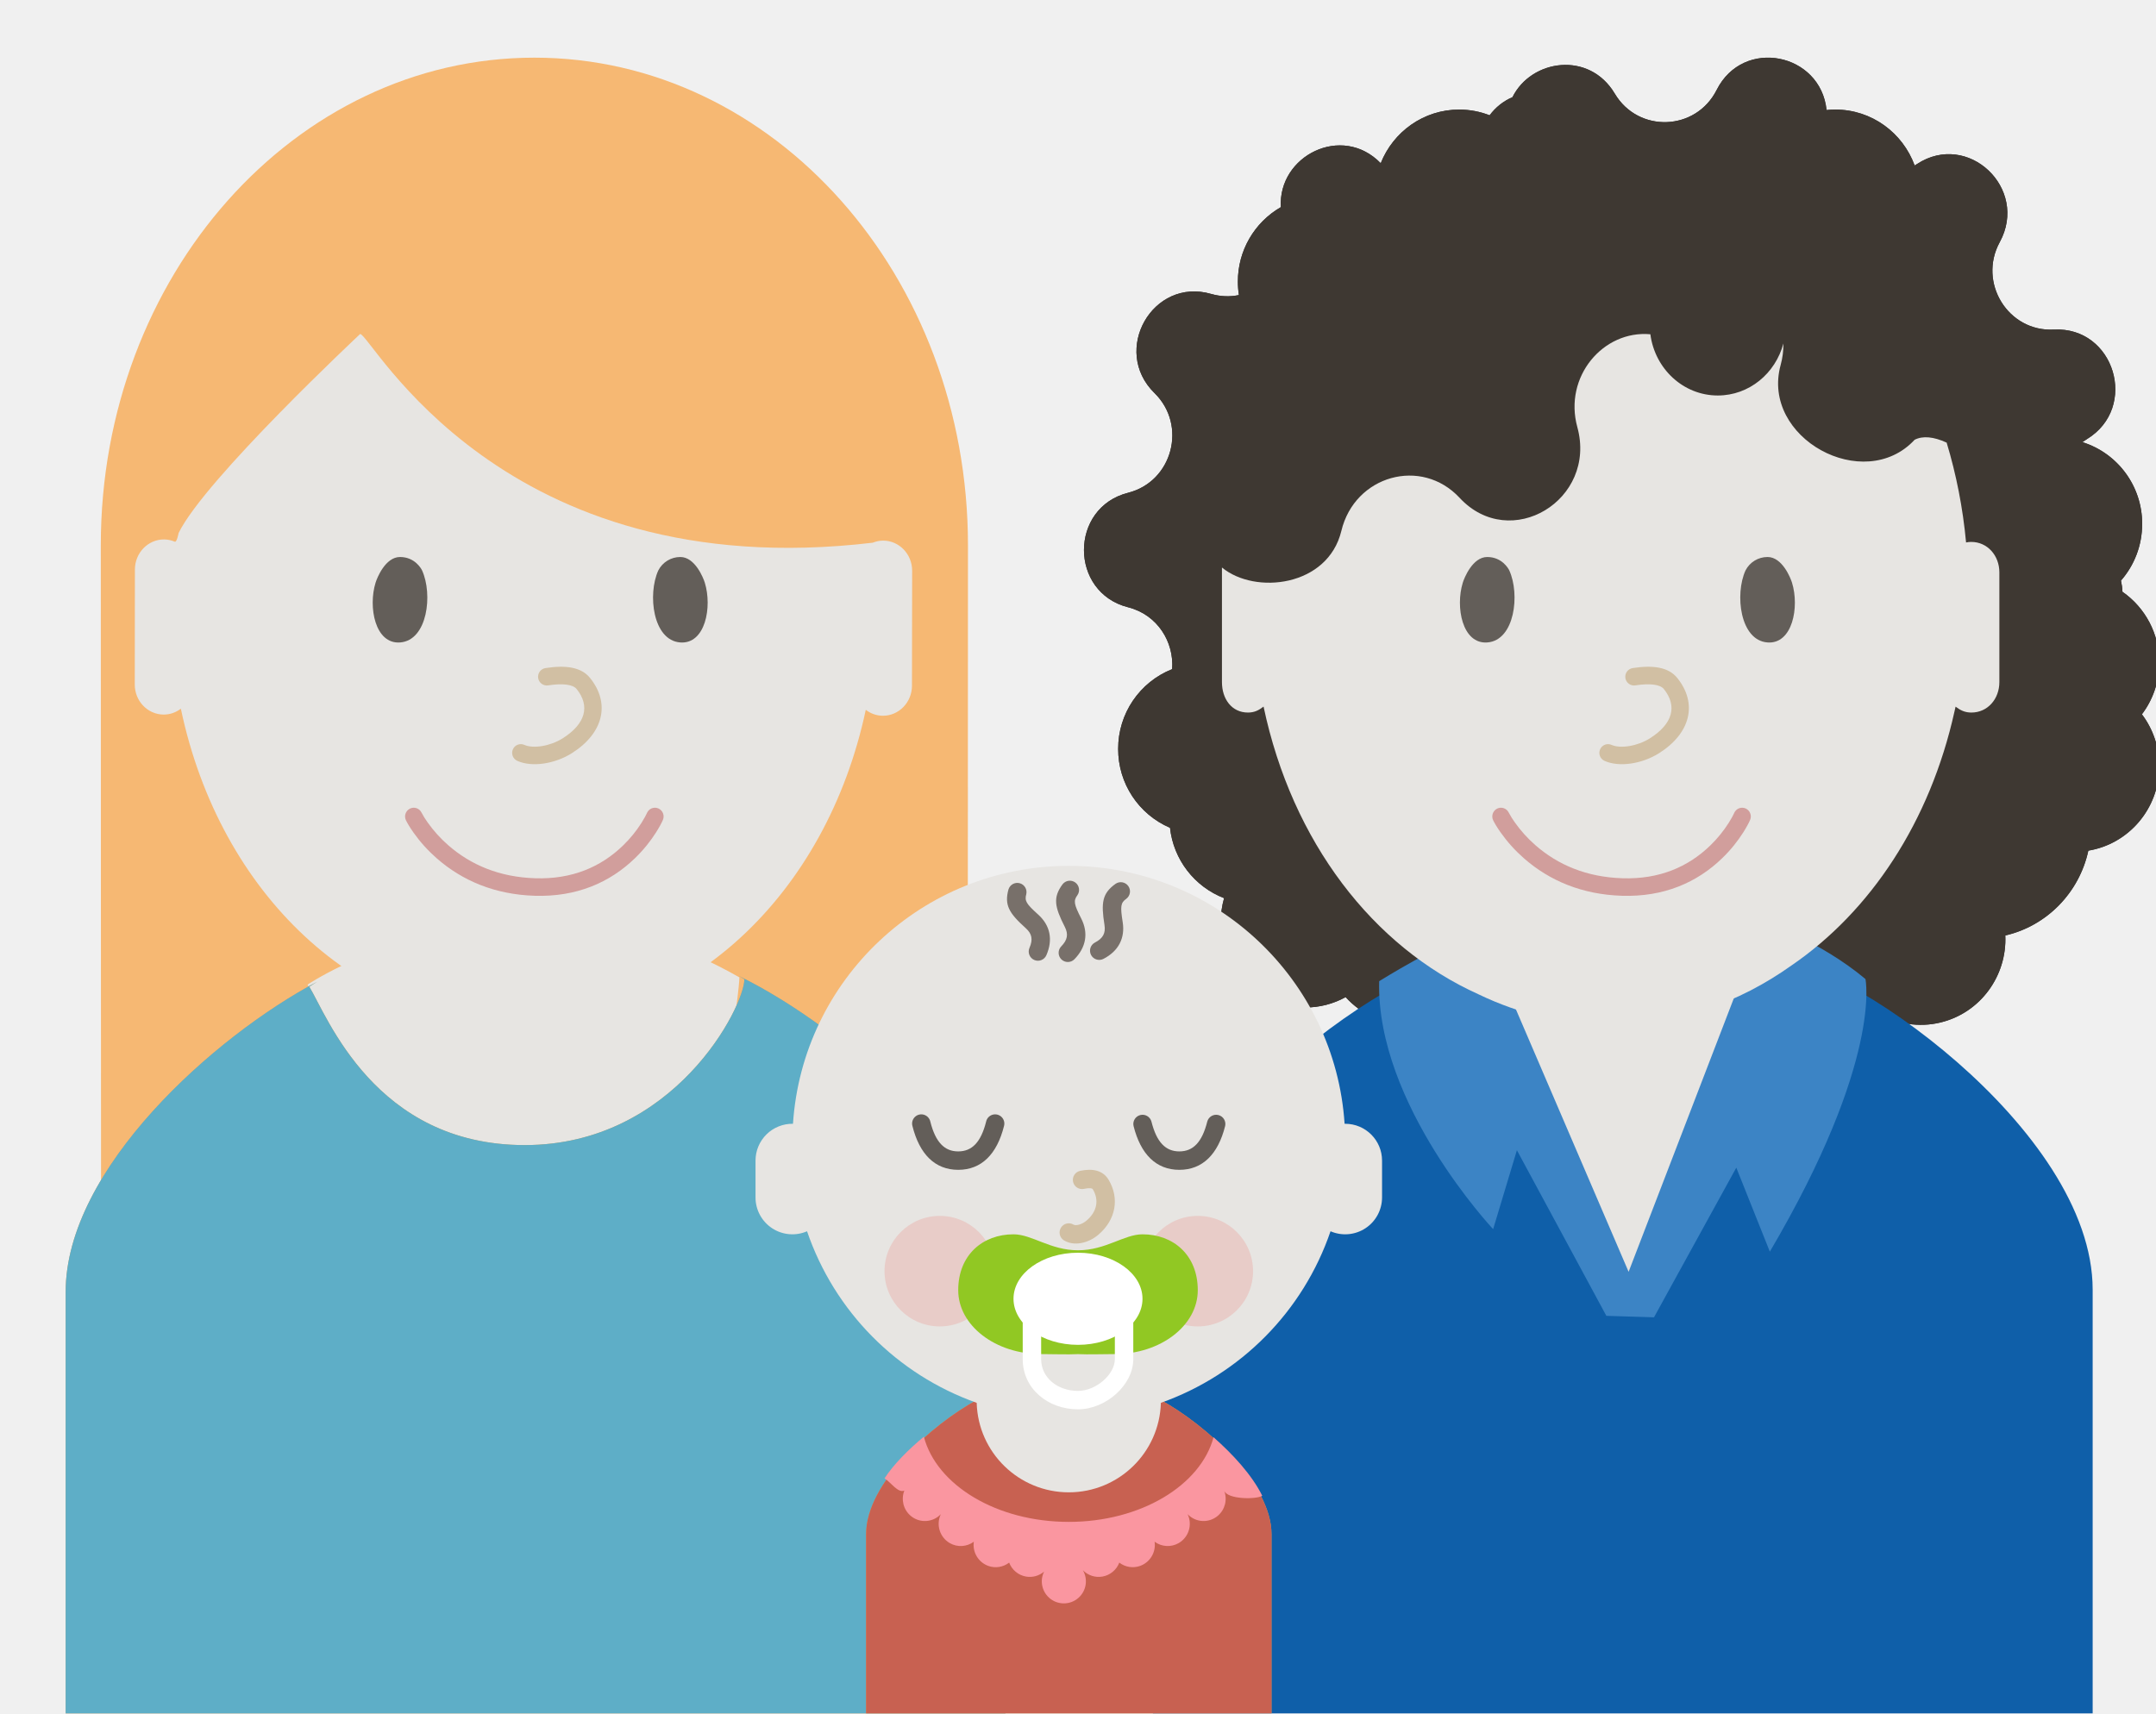
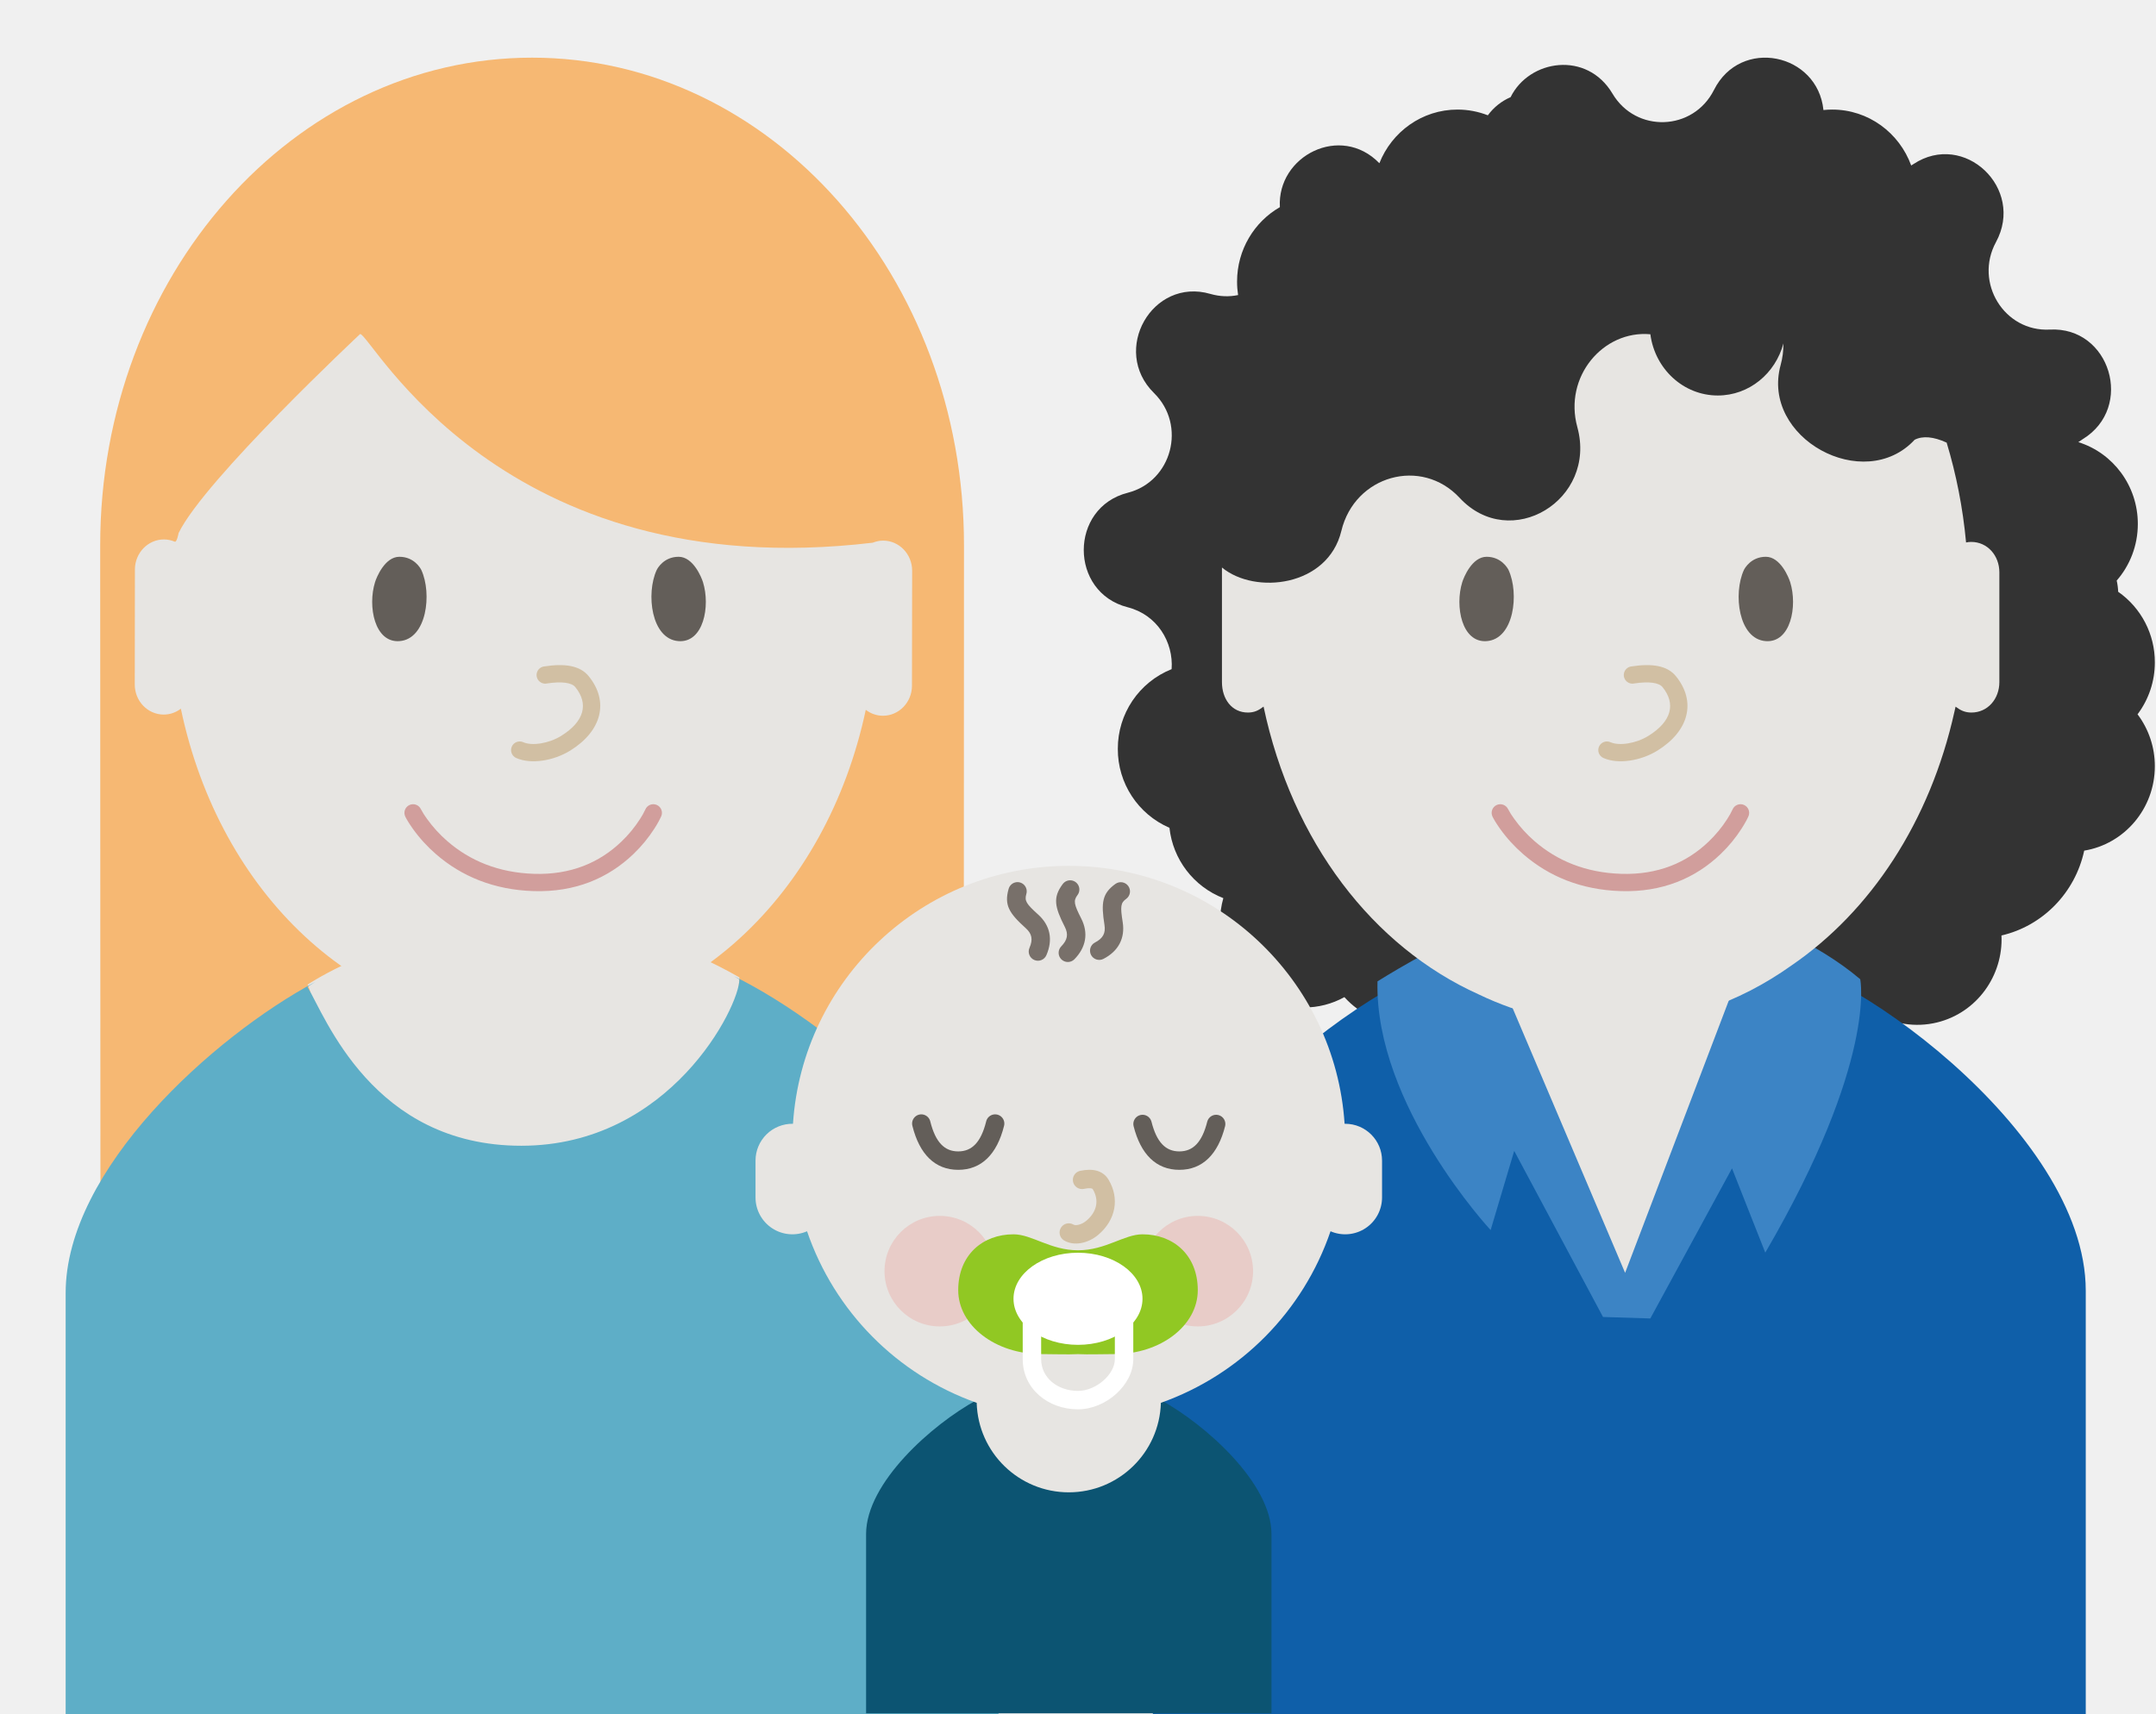
- <svg xmlns="http://www.w3.org/2000/svg" xmlns:xlink="http://www.w3.org/1999/xlink" width="117" height="93" viewBox="0 0 117 93">
-   <defs>
-     <path id="a" d="M56.355 28.992a4.653 4.653 0 0 1 1.998 3.833c0 1.06-.351 2.037-.942 2.818.59.782.942 1.758.942 2.818 0 2.31-1.667 4.226-3.849 4.583-.492 2.284-2.258 4.087-4.506 4.605.099 2.18-1.34 4.195-3.514 4.722a4.524 4.524 0 0 1-3.439-.541 5.892 5.892 0 0 1-2.732.668c-2.531 0-4.696-1.593-5.567-3.843-.63-.097-1.253-.4-1.787-.959a3.1 3.1 0 0 0-2.523-.967 3.414 3.414 0 0 0-.061.117c-.568 1.127-1.558 1.678-2.571 1.745a3.33 3.33 0 0 0-.19.556c-.738 2.984-4.66 3.215-5.89.693-.736 1.571-2.316 2.658-4.146 2.658a4.55 4.55 0 0 1-3.378-1.503 4.52 4.52 0 0 1-2.19.563c-2.533 0-4.586-2.078-4.586-4.642 0-.449.063-.883.18-1.293a4.637 4.637 0 0 1-2.935-3.819 4.644 4.644 0 0 1-2.813-4.282 4.642 4.642 0 0 1 2.93-4.33c.107-1.465-.787-2.952-2.39-3.358-3.195-.81-3.195-5.407 0-6.216 2.41-.611 3.218-3.663 1.432-5.412-2.367-2.318-.096-6.298 3.07-5.382.522.15 1.034.162 1.51.062a4.732 4.732 0 0 1-.056-.729 4.65 4.65 0 0 1 2.332-4.043c-.16-2.784 3.311-4.551 5.42-2.384.678-1.707 2.328-2.912 4.257-2.912.583 0 1.14.11 1.653.311a3.02 3.02 0 0 1 1.24-.985c1.02-2.057 4.163-2.522 5.55-.193 1.281 2.153 4.401 2.04 5.53-.198 1.449-2.878 5.648-2 5.964 1.09.157-.016.317-.025.478-.025 1.974 0 3.657 1.263 4.303 3.035.042-.025.084-.051.125-.078 2.762-1.815 6.085 1.318 4.493 4.237-1.2 2.2.455 4.88 2.934 4.748 3.29-.173 4.619 4.223 1.799 5.944a3.319 3.319 0 0 0-.247.166 4.637 4.637 0 0 1 3.242 4.44c0 1.18-.435 2.256-1.15 3.075.045.2.072.403.08.607z" />
-     <path id="c" d="M47.027 67.245c-11.19 1.729-10.92 3.75-23.498 3.75-12.638 0-12.4-2.053-23.505-3.948C.008 66.65 0 26.874 0 26.471 0 11.851 10.533 0 23.53 0c12.993 0 23.529 11.852 23.529 26.471 0 .47-.011 40.31-.032 40.774z" />
-     <path id="e" d="M36.531 2.972C42.194 5.73 51 13.195 51 20.12V43H0V20.12C0 13.438 8.057 6.252 13.655 3.28a9.333 9.333 0 0 0-.433.275c.965 1.58 3.557 8.597 11.69 8.597S36.832 4.62 36.832 3.147c-.1-.06-.201-.118-.302-.175z" />
-     <path id="g" d="M64 60.159v9.73H42v-9.73c0-2.784 3.594-5.962 6-7.27h10c2.428 1.331 6 4.518 6 7.27z" />
-     <path id="i" d="M18.857 2.017c1.054.927 2.092 2.059 2.643 3.177-.333.204-1.895.204-2.07-.283.184.47.06 1.027-.345 1.37a1.192 1.192 0 0 1-1.636-.09c.269.565.065 1.25-.482 1.568a1.191 1.191 0 0 1-1.31-.073 1.21 1.21 0 0 1-.776 1.31 1.19 1.19 0 0 1-1.14-.176 1.2 1.2 0 0 1-.911.758 1.191 1.191 0 0 1-1.067-.346 1.196 1.196 0 1 1-2.103.076 1.19 1.19 0 0 1-.985.27 1.2 1.2 0 0 1-.911-.758 1.19 1.19 0 0 1-1.14.177 1.21 1.21 0 0 1-.777-1.31c-.371.275-.884.32-1.31.072a1.213 1.213 0 0 1-.481-1.567c-.433.456-1.15.5-1.636.089-.405-.343-.529-.9-.344-1.37-.348.155-.749-.473-1.076-.661.502-.777 1.305-1.571 2.135-2.264C3.825 4.618 7.084 6.61 11 6.61c3.9 0 7.15-1.977 7.857-4.594z" />
-   </defs>
+ <svg xmlns="http://www.w3.org/2000/svg" width="117" height="93" viewBox="0 0 117 93">
  <g fill="none" fill-rule="evenodd">
-     <g transform="translate(58.824 3.13)">
-       <mask id="b" fill="#fff">
-         <use xlink:href="#a" />
-       </mask>
-       <use fill="#333" xlink:href="#a" />
-       <g fill="#3E3832" mask="url(#b)">
-         <path d="M-2.824-2.813h65v74h-65z" />
-       </g>
-     </g>
+     <path fill="#333" d="M114.947 32.122a4.658 4.658 0 0 1 1.99 3.833 4.67 4.67 0 0 1-.938 2.818 4.67 4.67 0 0 1 .938 2.818c0 2.31-1.66 4.226-3.833 4.583-.49 2.284-2.25 4.087-4.489 4.605.099 2.18-1.334 4.195-3.5 4.722a4.491 4.491 0 0 1-3.426-.541 5.85 5.85 0 0 1-2.72.668c-2.522 0-4.678-1.593-5.547-3.843-.627-.097-1.248-.4-1.78-.959a3.081 3.081 0 0 0-2.512-.967 3.418 3.418 0 0 0-.061.117c-.566 1.127-1.552 1.678-2.561 1.745a3.34 3.34 0 0 0-.19.556c-.734 2.984-4.641 3.215-5.867.693-.732 1.571-2.306 2.658-4.13 2.658a4.524 4.524 0 0 1-3.364-1.503 4.489 4.489 0 0 1-2.182.563c-2.522 0-4.568-2.078-4.568-4.642 0-.449.063-.883.18-1.293a4.635 4.635 0 0 1-2.924-3.819 4.644 4.644 0 0 1-2.802-4.282 4.642 4.642 0 0 1 2.92-4.33c.106-1.465-.785-2.952-2.382-3.358-3.182-.81-3.182-5.407 0-6.216 2.4-.611 3.205-3.663 1.427-5.412-2.358-2.318-.096-6.298 3.058-5.382.52.15 1.03.162 1.504.062a4.75 4.75 0 0 1-.056-.729c0-1.734.936-3.247 2.323-4.043-.159-2.784 3.298-4.551 5.4-2.384.674-1.707 2.318-2.912 4.239-2.912.58 0 1.136.11 1.647.311a3.01 3.01 0 0 1 1.235-.985c1.016-2.057 4.146-2.522 5.528-.193 1.276 2.153 4.384 2.04 5.508-.198 1.444-2.878 5.627-2 5.941 1.09.157-.016.316-.025.476-.025 1.967 0 3.643 1.263 4.286 3.035a3.33 3.33 0 0 0 .125-.078c2.752-1.815 6.06 1.318 4.476 4.237-1.197 2.2.452 4.88 2.922 4.748 3.277-.173 4.6 4.223 1.792 5.944a3.305 3.305 0 0 0-.246.166c1.87.581 3.23 2.349 3.23 4.44 0 1.18-.434 2.256-1.147 3.075.046.2.072.403.08.607z" />
    <path fill="#E7E5E2" d="M75.688 53.448c.957 1.531 3.646 28.432 11.718 28.432 8.074 0 11.719-27.4 11.719-28.827-12.361-7.081-23.438.395-23.438.395z" />
-     <path fill="#0F5FA9" d="M88.063 71.038l-7.7-19.163c-4.152 0-17.8 9.388-17.8 18.13v23h51v-23c0-8.742-13.651-18.13-17.802-18.13l-7.698 19.163z" />
-     <path fill="#3C84C5" d="M80.39 50.424c-2.24.765-5.546 2.836-5.546 2.836-.169 6.7 6.184 13.46 6.184 13.46l1.29-4.284 4.854 8.99 2.586.079 4.466-8.123 1.82 4.56c6.128-10.415 5.189-14.798 5.189-14.798-2.447-2.055-5.534-3.139-5.534-3.139L88.38 69.036l-7.99-18.612z" />
+     <path fill="#0F5FA9" d="M87.875 71.099L80.232 51.88c-4.122 0-17.67 9.416-17.67 18.183V93.13h50.626V70.063c0-8.767-13.551-18.183-17.671-18.183l-7.642 19.219z" />
+     <path fill="#3C84C5" d="M80.26 50.425c-2.225.767-5.507 2.845-5.507 2.845-.167 6.72 6.139 13.5 6.139 13.5l1.28-4.298 4.819 9.016 2.567.08 4.433-8.147 1.806 4.574c6.084-10.446 5.152-14.842 5.152-14.842-2.43-2.06-5.493-3.148-5.493-3.148L88.19 69.092l-7.93-18.667z" />
    <path fill="#E7E5E2" d="M89.561 18.145c.245 1.877 1.79 3.323 3.659 3.323 1.699 0 3.13-1.197 3.56-2.826a4.17 4.17 0 0 1-.15 1.172c-1.088 3.964 4.522 7.02 7.272 4.057.442-.223 1.022-.172 1.737.155.52 1.721.88 3.537 1.054 5.42.088-.02.178-.03.28-.03.88 0 1.527.74 1.527 1.652v5.958c0 .914-.635 1.652-1.517 1.652-.352 0-.596-.12-.859-.32l-.06.263c-1.328 5.986-4.55 10.844-8.844 13.785-2.88 2.05-6.233 3.224-9.814 3.224-2.529 0-4.944-.586-7.16-1.652-5.737-2.583-10.124-8.27-11.676-15.623-.264.202-.495.323-.848.323-.881 0-1.41-.738-1.41-1.652v-6.221c1.803 1.489 5.75 1.044 6.48-1.988.724-3.014 4.345-4.025 6.418-1.793 2.751 2.963 7.473.122 6.387-3.84-.75-2.73 1.4-5.272 3.964-5.04z" />
    <g>
-       <path fill="#635E59" d="M80.715 34.873c-1.362.104-1.743-1.922-1.333-3.246.077-.25.528-1.392 1.326-1.392.797 0 1.15.624 1.198.731.587 1.29.299 3.793-1.191 3.907M95.914 34.873c1.362.104 1.743-1.922 1.333-3.246-.077-.25-.528-1.392-1.326-1.392a1.34 1.34 0 0 0-1.198.731c-.587 1.29-.299 3.793 1.191 3.907" />
-       <path fill="#D1BFA3" fill-rule="nonzero" d="M88.746 37.203c.801-.124 1.348-.046 1.544.196.74.918.503 1.888-.766 2.685-.667.418-1.585.566-2.07.349a.469.469 0 0 0-.621.242c-.106.24.002.52.24.626.803.36 2.038.161 2.949-.41 1.723-1.083 2.118-2.702.998-4.091-.474-.588-1.313-.707-2.417-.536a.474.474 0 0 0 .143.94z" />
-       <path fill="#D19E9C" fill-rule="nonzero" d="M94.11 44.13c-.042.097-.14.285-.296.533a6.724 6.724 0 0 1-1.001 1.23c-1.204 1.168-2.77 1.843-4.764 1.78-1.944-.06-3.504-.724-4.727-1.795a7.058 7.058 0 0 1-1.115-1.235 4.33 4.33 0 0 1-.332-.534.469.469 0 0 0-.63-.216.477.477 0 0 0-.214.636c.069.142.203.373.409.665a8 8 0 0 0 1.265 1.4c1.38 1.21 3.145 1.962 5.315 2.03 2.26.07 4.067-.709 5.445-2.046.46-.446.84-.925 1.143-1.404.184-.292.304-.523.365-.665a.477.477 0 0 0-.243-.625.469.469 0 0 0-.62.245z" />
+       <g fill="#635E59">
+         <path d="M80.68 34.801c-1.356.102-1.736-1.897-1.327-3.203.077-.248.526-1.375 1.32-1.375.795 0 1.145.616 1.194.722.584 1.273.297 3.744-1.187 3.856M95.82 34.801c1.357.102 1.737-1.897 1.328-3.203-.077-.248-.526-1.375-1.321-1.375-.794 0-1.145.616-1.193.722-.585 1.273-.298 3.744 1.186 3.856" />
+       </g>
+       <path fill="#D1BFA3" fill-rule="nonzero" d="M88.68 37.1c.798-.123 1.343-.046 1.538.194.737.905.501 1.863-.762 2.649-.665.413-1.58.559-2.063.344a.469.469 0 0 0-.38.858c.8.354 2.031.158 2.938-.406 1.717-1.068 2.11-2.666.994-4.037-.472-.58-1.308-.698-2.407-.528a.469.469 0 1 0 .143.926z" />
+       <path fill="#D19E9C" fill-rule="nonzero" d="M94.024 43.935a4.27 4.27 0 0 1-.295.527 6.648 6.648 0 0 1-.998 1.214c-1.198 1.152-2.759 1.818-4.745 1.757-1.937-.06-3.49-.715-4.708-1.772a6.988 6.988 0 0 1-1.111-1.219 4.265 4.265 0 0 1-.33-.526.469.469 0 1 0-.842.414c.069.14.203.368.408.656a7.92 7.92 0 0 0 1.26 1.382c1.375 1.194 3.132 1.936 5.294 2.002 2.252.07 4.051-.699 5.424-2.018a7.58 7.58 0 0 0 1.138-1.386c.184-.288.303-.516.364-.656a.469.469 0 1 0-.86-.375z" />
    </g>
    <g>
-       <g transform="translate(5.47 3.13)">
-         <mask id="d" fill="#fff">
-           <use xlink:href="#c" />
-         </mask>
-         <g fill="#F6B873" mask="url(#d)">
-           <path d="M-9.412-.938h65v74h-65z" />
-         </g>
-       </g>
+       <path fill="#F6B873" d="M52.28 70.375c-11.146 1.729-10.877 3.75-23.405 3.75-12.59 0-12.352-2.053-23.414-3.948-.016-.398-.024-40.173-.024-40.576 0-14.62 10.493-26.471 23.438-26.471 12.943 0 23.438 11.852 23.438 26.471 0 .47-.011 40.31-.033 40.774z" />
      <path fill="#E7E5E2" d="M16.688 53.448c.957 1.531 3.646 28.432 11.718 28.432 8.074 0 11.719-27.4 11.719-28.827-12.361-7.081-23.438.395-23.438.395z" />
-       <g transform="translate(3.563 50.005)">
-         <mask id="f" fill="#fff">
-           <use xlink:href="#e" />
-         </mask>
-         <use fill="#D8A25D" xlink:href="#e" />
-         <g mask="url(#f)">
-           <path fill="#5EAEC7" d="M-31.167 69.63h119v-93h-119z" />
-         </g>
-       </g>
+       <path fill="#5EAEC7" d="M39.825 52.986c5.621 2.764 14.362 10.253 14.362 17.197V93.13H3.563V70.183c0-6.7 7.998-13.907 13.554-16.888-.281.172-.43.275-.43.275.958 1.586 3.531 8.623 11.603 8.623 8.074 0 11.835-7.555 11.835-9.032-.1-.06-.2-.118-.3-.175z" />
      <path fill="#E7E5E2" d="M9.693 28.93s-.098.559-.225.467a1.522 1.522 0 0 0-.568-.116c-.87 0-1.577.73-1.579 1.631l-.008 6.24c-.002.903.701 1.635 1.572 1.636.349 0 .668-.12.93-.319 2.105 10.049 9.61 17.146 18.557 17.161 8.949.015 16.477-7.058 18.611-17.1.26.2.58.321.93.322.87 0 1.576-.73 1.577-1.63l.01-6.241c0-.902-.703-1.634-1.573-1.636-.2 0-.392.043-.568.114C27.178 31.85 20.139 18.13 19.544 18.13c0 0-8.44 7.9-9.85 10.8z" />
      <g>
-         <path fill="#635E59" d="M21.715 34.873c-1.362.104-1.743-1.922-1.333-3.246.077-.25.528-1.392 1.326-1.392.797 0 1.15.624 1.198.731.587 1.29.299 3.793-1.191 3.907M36.914 34.873c1.362.104 1.743-1.922 1.333-3.246-.077-.25-.528-1.392-1.326-1.392a1.34 1.34 0 0 0-1.198.731c-.587 1.29-.299 3.793 1.191 3.907" />
-         <path fill="#D1BFA3" fill-rule="nonzero" d="M29.746 37.203c.801-.124 1.348-.046 1.544.196.74.918.503 1.888-.766 2.685-.667.418-1.585.566-2.07.349a.469.469 0 0 0-.621.242c-.106.24.002.52.24.626.803.36 2.038.161 2.949-.41 1.723-1.083 2.118-2.702.998-4.091-.474-.588-1.313-.707-2.417-.536a.474.474 0 0 0 .143.94z" />
-         <path fill="#D19E9C" fill-rule="nonzero" d="M35.11 44.13c-.042.097-.14.285-.296.533a6.724 6.724 0 0 1-1.001 1.23c-1.204 1.168-2.77 1.843-4.764 1.78-1.944-.06-3.504-.724-4.727-1.795a7.058 7.058 0 0 1-1.115-1.235 4.33 4.33 0 0 1-.332-.534.469.469 0 0 0-.63-.216.477.477 0 0 0-.214.636c.069.142.203.373.409.665a8 8 0 0 0 1.265 1.4c1.38 1.21 3.145 1.962 5.315 2.03 2.26.07 4.067-.709 5.445-2.046.46-.446.84-.925 1.143-1.404.184-.292.304-.523.365-.665a.477.477 0 0 0-.243-.625.469.469 0 0 0-.62.245z" />
+         <g fill="#635E59">
+           <path d="M21.68 34.801c-1.356.102-1.736-1.897-1.327-3.203.077-.248.526-1.375 1.32-1.375.795 0 1.145.616 1.194.722.584 1.273.297 3.744-1.187 3.856M36.82 34.801c1.357.102 1.737-1.897 1.328-3.203-.077-.248-.526-1.375-1.321-1.375-.794 0-1.145.616-1.193.722-.585 1.273-.298 3.744 1.186 3.856" />
+         </g>
+         <path fill="#D1BFA3" fill-rule="nonzero" d="M29.68 37.1c.798-.123 1.343-.046 1.538.194.737.905.501 1.863-.762 2.649-.665.413-1.58.559-2.063.344a.469.469 0 0 0-.38.858c.8.354 2.031.158 2.938-.406 1.717-1.068 2.11-2.666.994-4.037-.472-.58-1.308-.698-2.407-.528a.469.469 0 1 0 .143.926z" />
+         <path fill="#D19E9C" fill-rule="nonzero" d="M35.024 43.935a4.27 4.27 0 0 1-.295.527 6.648 6.648 0 0 1-.998 1.214c-1.198 1.152-2.759 1.818-4.745 1.757-1.937-.06-3.49-.715-4.708-1.772a6.988 6.988 0 0 1-1.111-1.219 4.265 4.265 0 0 1-.33-.526.469.469 0 1 0-.842.414c.069.14.203.368.408.656a7.92 7.92 0 0 0 1.26 1.382c1.375 1.194 3.132 1.936 5.294 2.002 2.252.07 4.051-.699 5.424-2.018a7.58 7.58 0 0 0 1.138-1.386c.184-.288.303-.516.364-.656a.469.469 0 1 0-.86-.375z" />
      </g>
    </g>
    <g>
-       <g transform="translate(47 76)">
-         <g transform="translate(-42 -52.889)">
-           <mask id="h" fill="#fff">
-             <use xlink:href="#g" />
-           </mask>
-           <use fill="#D8A25D" xlink:href="#g" />
-           <g fill="#C86151" mask="url(#h)">
-             <path d="M.87 113h115V0H.87z" />
-           </g>
-         </g>
-         <use fill="#FA96A0" xlink:href="#i" />
+       <path fill="#0C5472" d="M69 83.27V93H47v-9.73c0-2.784 3.594-5.961 6-7.27h10c2.428 1.332 6 4.518 6 7.27z" />
+       <path fill="#E7E5E2" d="M43.033 61c.514-7.818 7.019-14 14.967-14s14.453 6.182 14.967 14H73a2 2 0 0 1 2 2v2a2 2 0 0 1-2.796 1.835 15.04 15.04 0 0 1-9.206 9.312 5 5 0 0 1-9.996 0 15.04 15.04 0 0 1-9.206-9.312A2 2 0 0 1 41 65v-2a2 2 0 0 1 2.033-2z" />
+       <g fill="#E8CCC8">
+         <path d="M54 69a3 3 0 1 1-6 0 3 3 0 0 1 6 0M68 69a3 3 0 1 1-6 0 3 3 0 0 1 6 0" />
      </g>
-       <path fill="#E7E5E2" d="M43.033 61c.514-7.818 7.019-14 14.967-14s14.453 6.182 14.967 14H73a2 2 0 0 1 2 2v2a2 2 0 0 1-2.796 1.835 15.04 15.04 0 0 1-9.206 9.312 5 5 0 0 1-9.996 0 15.04 15.04 0 0 1-9.206-9.312A2 2 0 0 1 41 65v-2a2 2 0 0 1 2.033-2z" />
-       <path stroke="#593A32" stroke-linecap="round" d="M56 70c.333.667 1 1 2 1s1.667-.333 2-1" />
-       <path fill="#E8CCC8" d="M54 69a3 3 0 1 1-6 0 3 3 0 0 1 6 0M68 69a3 3 0 1 1-6 0 3 3 0 0 1 6 0" />
      <path fill="#D1BFA3" fill-rule="nonzero" d="M58.824 64.534a.5.5 0 1 1-.206-.979c.673-.141 1.235-.033 1.544.487.601 1.01.392 2.173-.556 2.98-.551.468-1.324.636-1.865.309a.5.5 0 0 1 .518-.856c.118.072.445 0 .7-.216.58-.493.693-1.12.344-1.706-.033-.055-.178-.083-.48-.02z" />
-       <path fill="#635E59" fill-rule="nonzero" d="M49.515 61.121a.5.5 0 1 1 .97-.242c.283 1.13.773 1.621 1.515 1.621.742 0 1.232-.49 1.515-1.621a.5.5 0 1 1 .97.242C54.101 62.657 53.258 63.5 52 63.5c-1.258 0-2.101-.843-2.485-2.379zM61.515 61.121a.5.5 0 0 1 .97-.242c.283 1.13.773 1.621 1.515 1.621.742 0 1.232-.49 1.515-1.621a.5.5 0 0 1 .97.242C66.101 62.657 65.258 63.5 64 63.5c-1.258 0-2.101-.843-2.485-2.379z" />
+       <g fill="#635E59" fill-rule="nonzero">
+         <path d="M49.515 61.121a.5.5 0 1 1 .97-.242c.283 1.13.773 1.621 1.515 1.621.742 0 1.232-.49 1.515-1.621a.5.5 0 1 1 .97.242C54.101 62.657 53.258 63.5 52 63.5c-1.258 0-2.101-.843-2.485-2.379zM61.515 61.121a.5.5 0 0 1 .97-.242c.283 1.13.773 1.621 1.515 1.621.742 0 1.232-.49 1.515-1.621a.5.5 0 0 1 .97.242C66.101 62.657 65.258 63.5 64 63.5c-1.258 0-2.101-.843-2.485-2.379z" />
+       </g>
      <g transform="translate(52 67)">
        <path fill="#91C823" d="M6.5.867C8 .867 9 0 10 0c1.668 0 3 1.12 3 3.034 0 1.916-2.015 3.468-4.5 3.468-.718 0-1.398.03-2 .002-.602.029-1.282-.002-2-.002C2.015 6.502 0 4.95 0 3.034 0 1.12 1.332 0 3 0c1 0 2 .867 3.5.867z" />
        <ellipse cx="6.5" cy="3.5" fill="#FFF" rx="3.5" ry="2.5" />
+         <path fill="#FFF" fill-rule="nonzero" d="M9 3.5a.5.5 0 0 1 .5.5v2.778c0 1.401-1.486 2.722-3 2.722-1.625 0-3-1.115-3-2.722V4a.5.5 0 0 1 .5-.5h5zm-4.5 1v2.278c0 1.003.886 1.722 2 1.722.986 0 2-.901 2-1.722V4.5h-4z" />
      </g>
-       <path fill="#FFF" fill-rule="nonzero" d="M61 70.5a.5.5 0 0 1 .5.5v2.778c0 1.401-1.486 2.722-3 2.722-1.625 0-3-1.115-3-2.722V71a.5.5 0 0 1 .5-.5h5zm-4.5 1v2.278c0 1.003.886 1.722 2 1.722.986 0 2-.901 2-1.722V71.5h-4z" />
-       <g fill="#78706A" fill-rule="nonzero">
-         <path d="M54.73 48.271a.5.5 0 0 1 .963.266c-.1.363-.003.523.645 1.106.659.593.811 1.369.446 2.207a.5.5 0 1 1-.917-.4c.197-.45.135-.764-.198-1.064-.911-.82-1.177-1.256-.94-2.115zM57.664 47.998a.5.5 0 0 1 .804.594c-.223.303-.19.487.206 1.264.402.79.267 1.568-.375 2.22a.5.5 0 0 1-.712-.702c.344-.35.4-.665.196-1.064-.557-1.093-.649-1.594-.12-2.312zM60.538 47.975a.5.5 0 0 1 .582.813c-.307.22-.331.404-.195 1.265.139.875-.231 1.575-1.043 1.996a.5.5 0 0 1-.46-.888c.436-.226.585-.51.515-.951-.192-1.212-.124-1.717.601-2.235z" />
-       </g>
+       <path fill="#78706A" fill-rule="nonzero" d="M54.73 48.271a.5.5 0 1 1 .963.266c-.1.363-.003.523.645 1.106.659.593.811 1.369.446 2.207a.5.5 0 0 1-.917-.4c.197-.45.135-.764-.198-1.064-.911-.82-1.177-1.256-.94-2.115zm2.934-.273a.5.5 0 1 1 .804.594c-.223.303-.19.487.206 1.264.402.79.267 1.568-.375 2.22a.5.5 0 0 1-.712-.702c.344-.35.4-.665.196-1.064-.557-1.093-.649-1.594-.12-2.312zm2.874-.023a.5.5 0 0 1 .582.813c-.307.22-.331.404-.195 1.265.139.875-.231 1.575-1.043 1.996a.5.5 0 1 1-.46-.888c.436-.226.585-.51.515-.951-.192-1.212-.124-1.717.601-2.235z" />
    </g>
  </g>
</svg>
